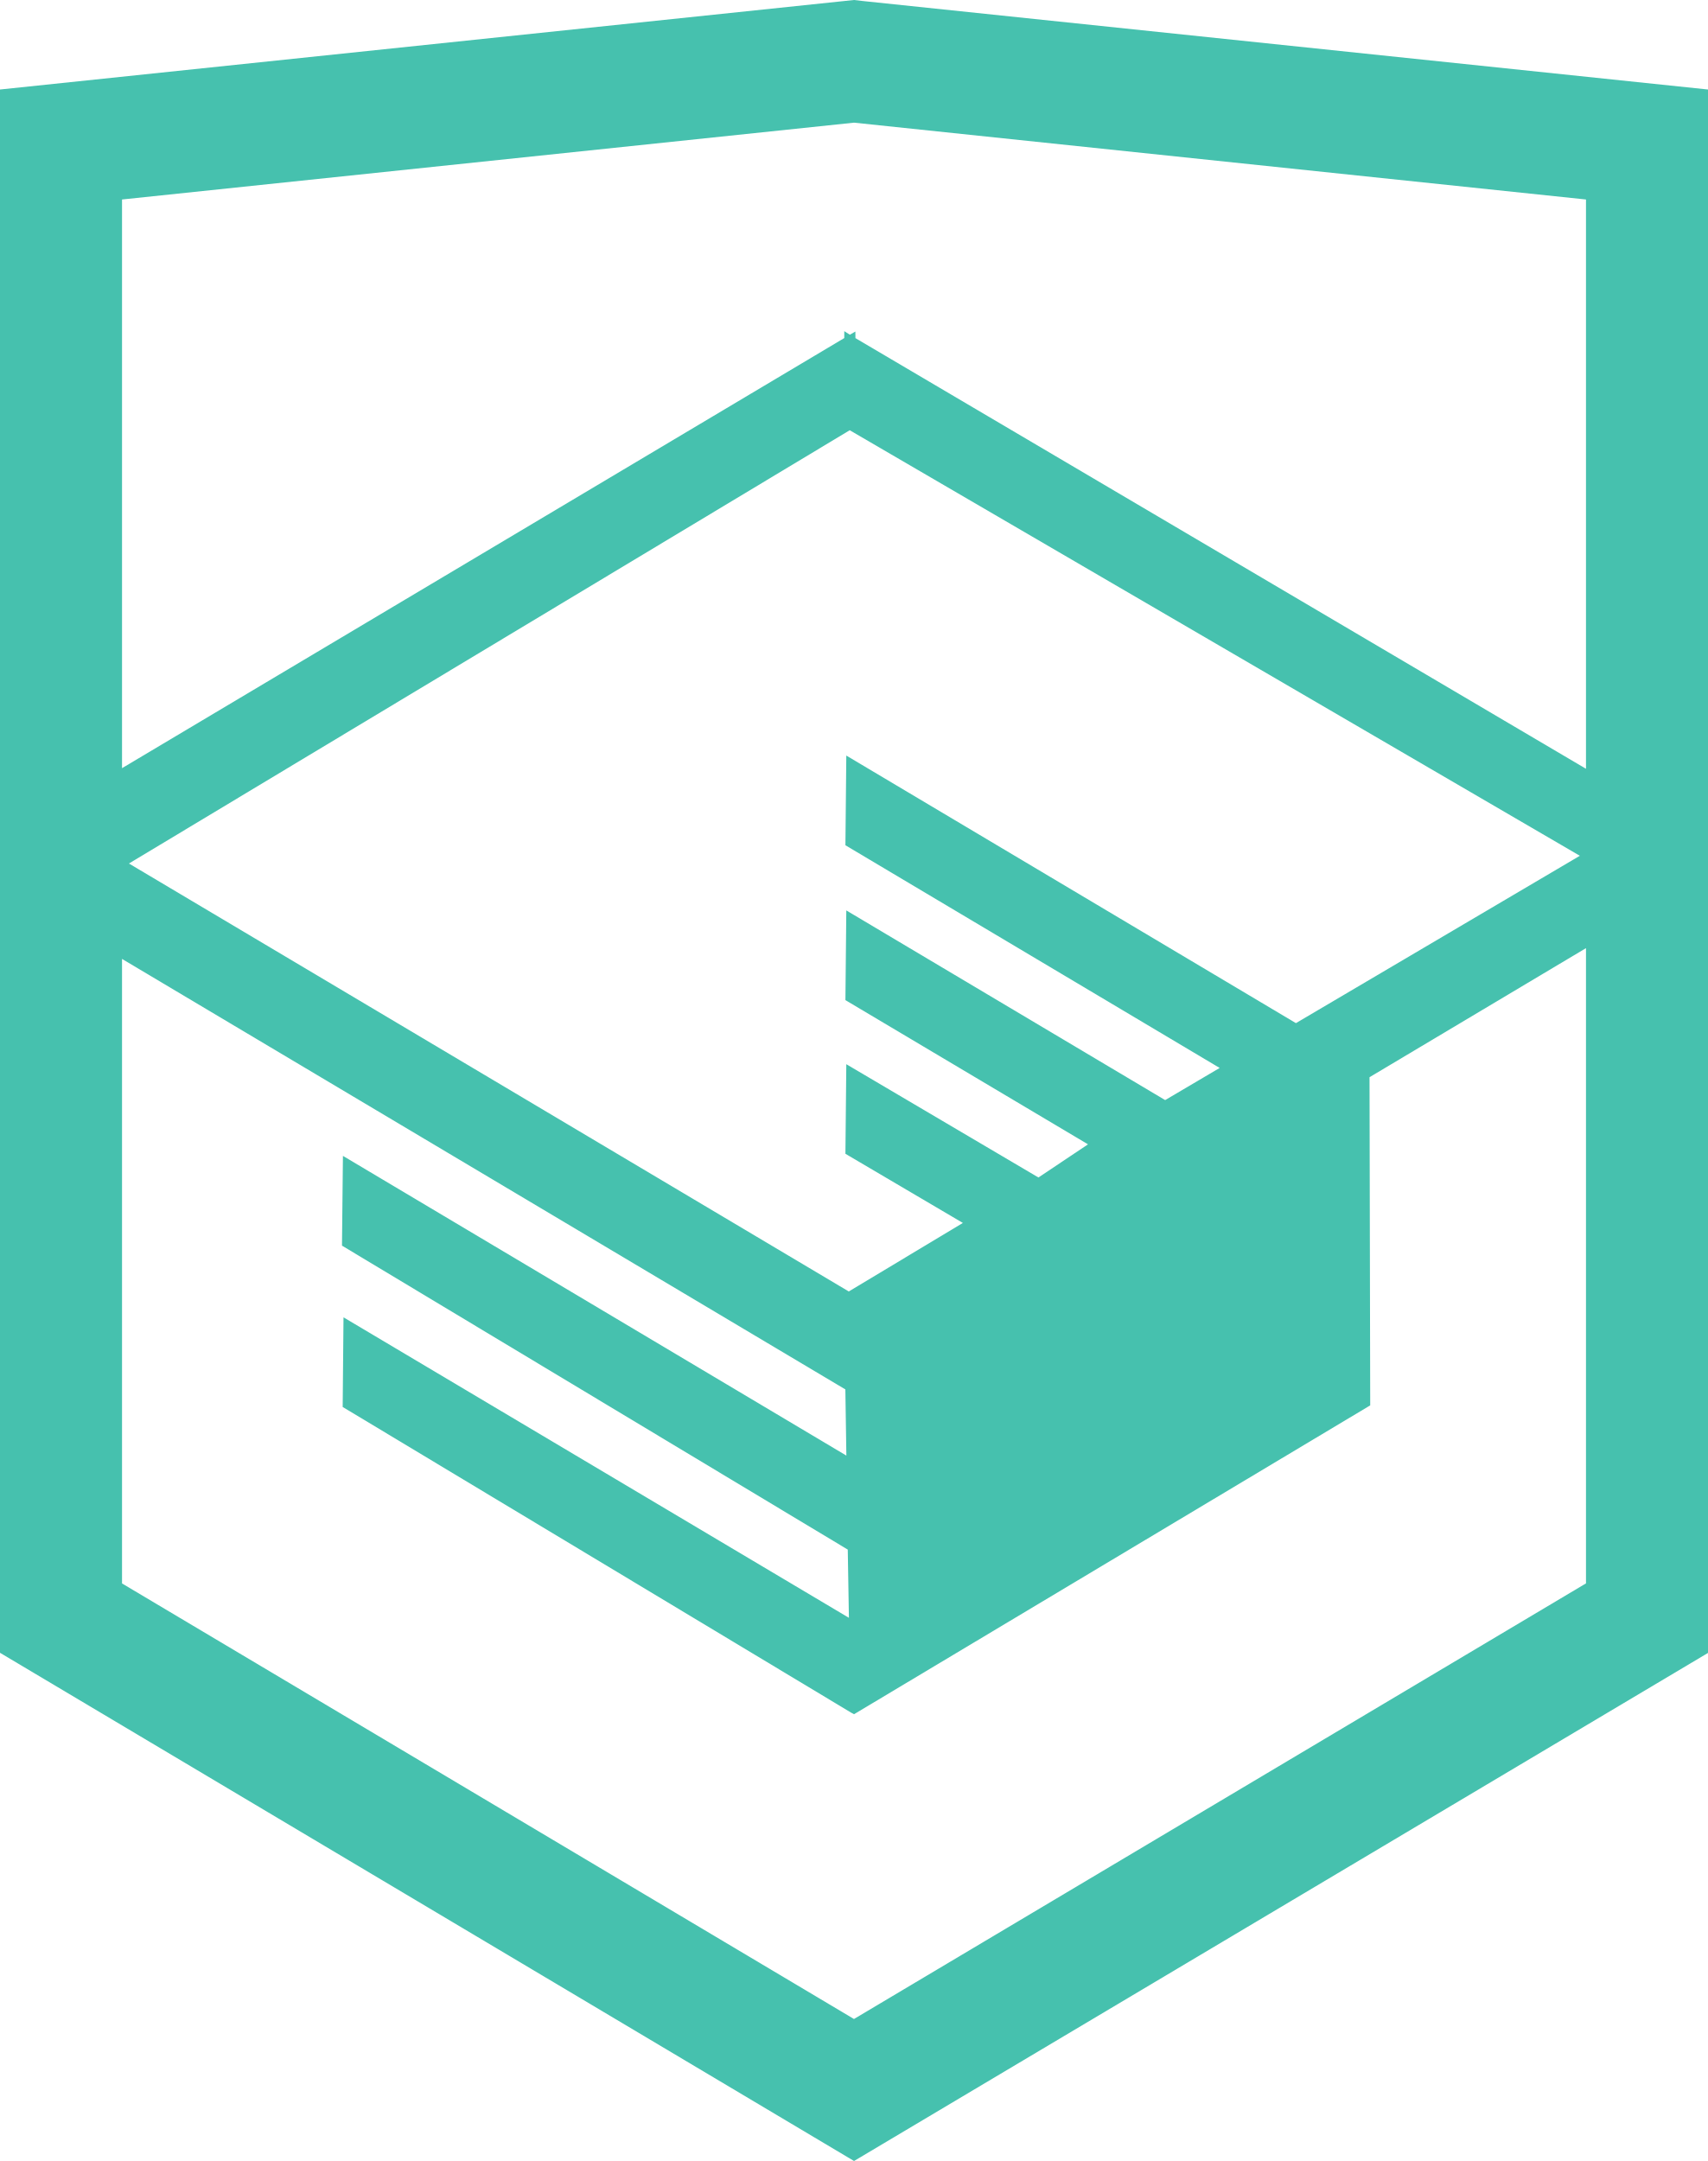
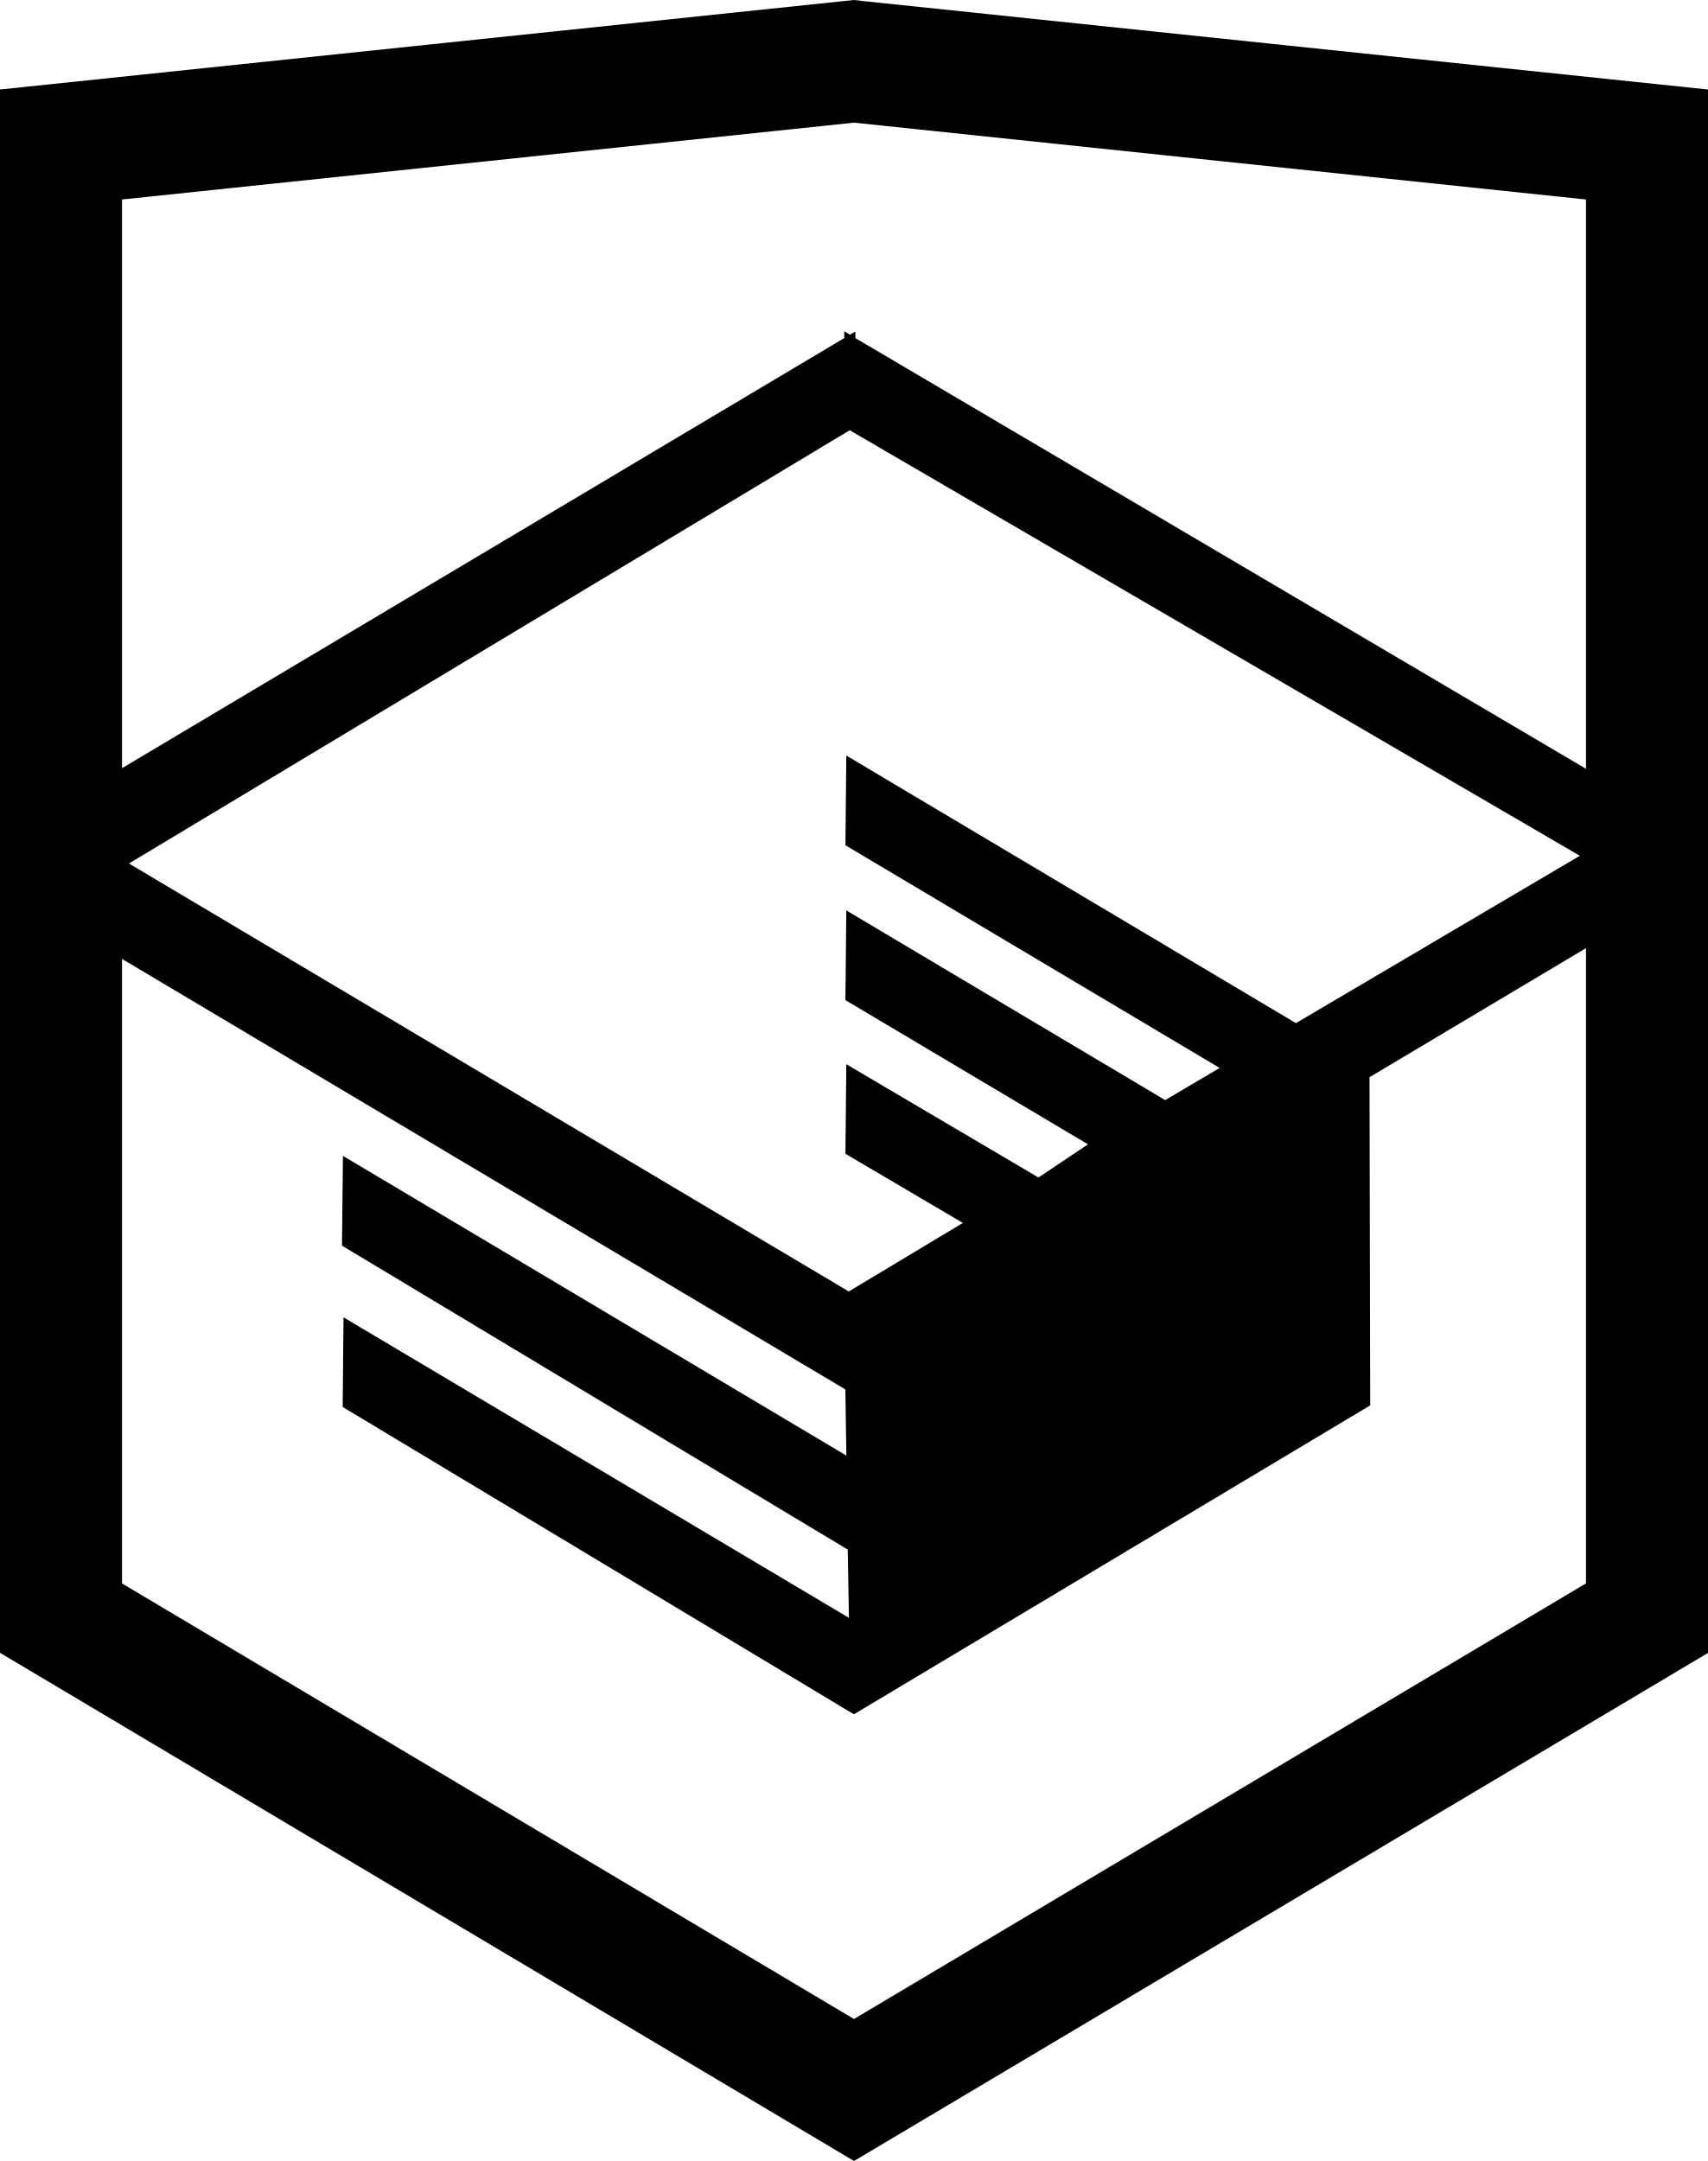
<svg xmlns="http://www.w3.org/2000/svg" width="26.943" height="34.09">
-   <path fill="#46c1ae" d="M13.62.017L13.472 0 0 1.412v24.661l13.473 8.017 13.43-7.99.042-.025V1.412L13.62.017zm11.399 12.11L13.495 5.334l-.001-.104-.087.05-.088-.056v.109L1.925 12.118V3.147l11.548-1.212L25.02 3.147v8.98zm-11.614-5.34L24.923 13.5l-4.479 2.64-7.093-4.221-.014 1.415 5.904 3.513-.86.507-5.03-2.992-.014 1.415 3.827 2.275-.782.523-3.031-1.787-.014 1.413 1.853 1.091-1.8 1.081-11.356-6.751 11.371-6.835zm-11.48 8.34l11.411 6.791.016 1.044-7.942-4.728-.015 1.416 7.979 4.795.018 1.076-7.973-4.74-.013 1.414 8.021 4.822.046.025 8.143-4.872-.011-5.177 3.415-2.036v10.021L13.472 31.85 1.925 24.979v-9.852z" />
+   <path d="M13.62.017L13.472 0 0 1.412v24.661l13.473 8.017 13.43-7.99.042-.025V1.412L13.62.017zm11.399 12.11L13.495 5.334l-.001-.104-.087.05-.088-.056v.109L1.925 12.118V3.147l11.548-1.212L25.02 3.147v8.98zm-11.614-5.34L24.923 13.5l-4.479 2.64-7.093-4.221-.014 1.415 5.904 3.513-.86.507-5.03-2.992-.014 1.415 3.827 2.275-.782.523-3.031-1.787-.014 1.413 1.853 1.091-1.8 1.081-11.356-6.751 11.371-6.835zm-11.48 8.34l11.411 6.791.016 1.044-7.942-4.728-.015 1.416 7.979 4.795.018 1.076-7.973-4.74-.013 1.414 8.021 4.822.046.025 8.143-4.872-.011-5.177 3.415-2.036v10.021L13.472 31.85 1.925 24.979v-9.852z" />
</svg>
